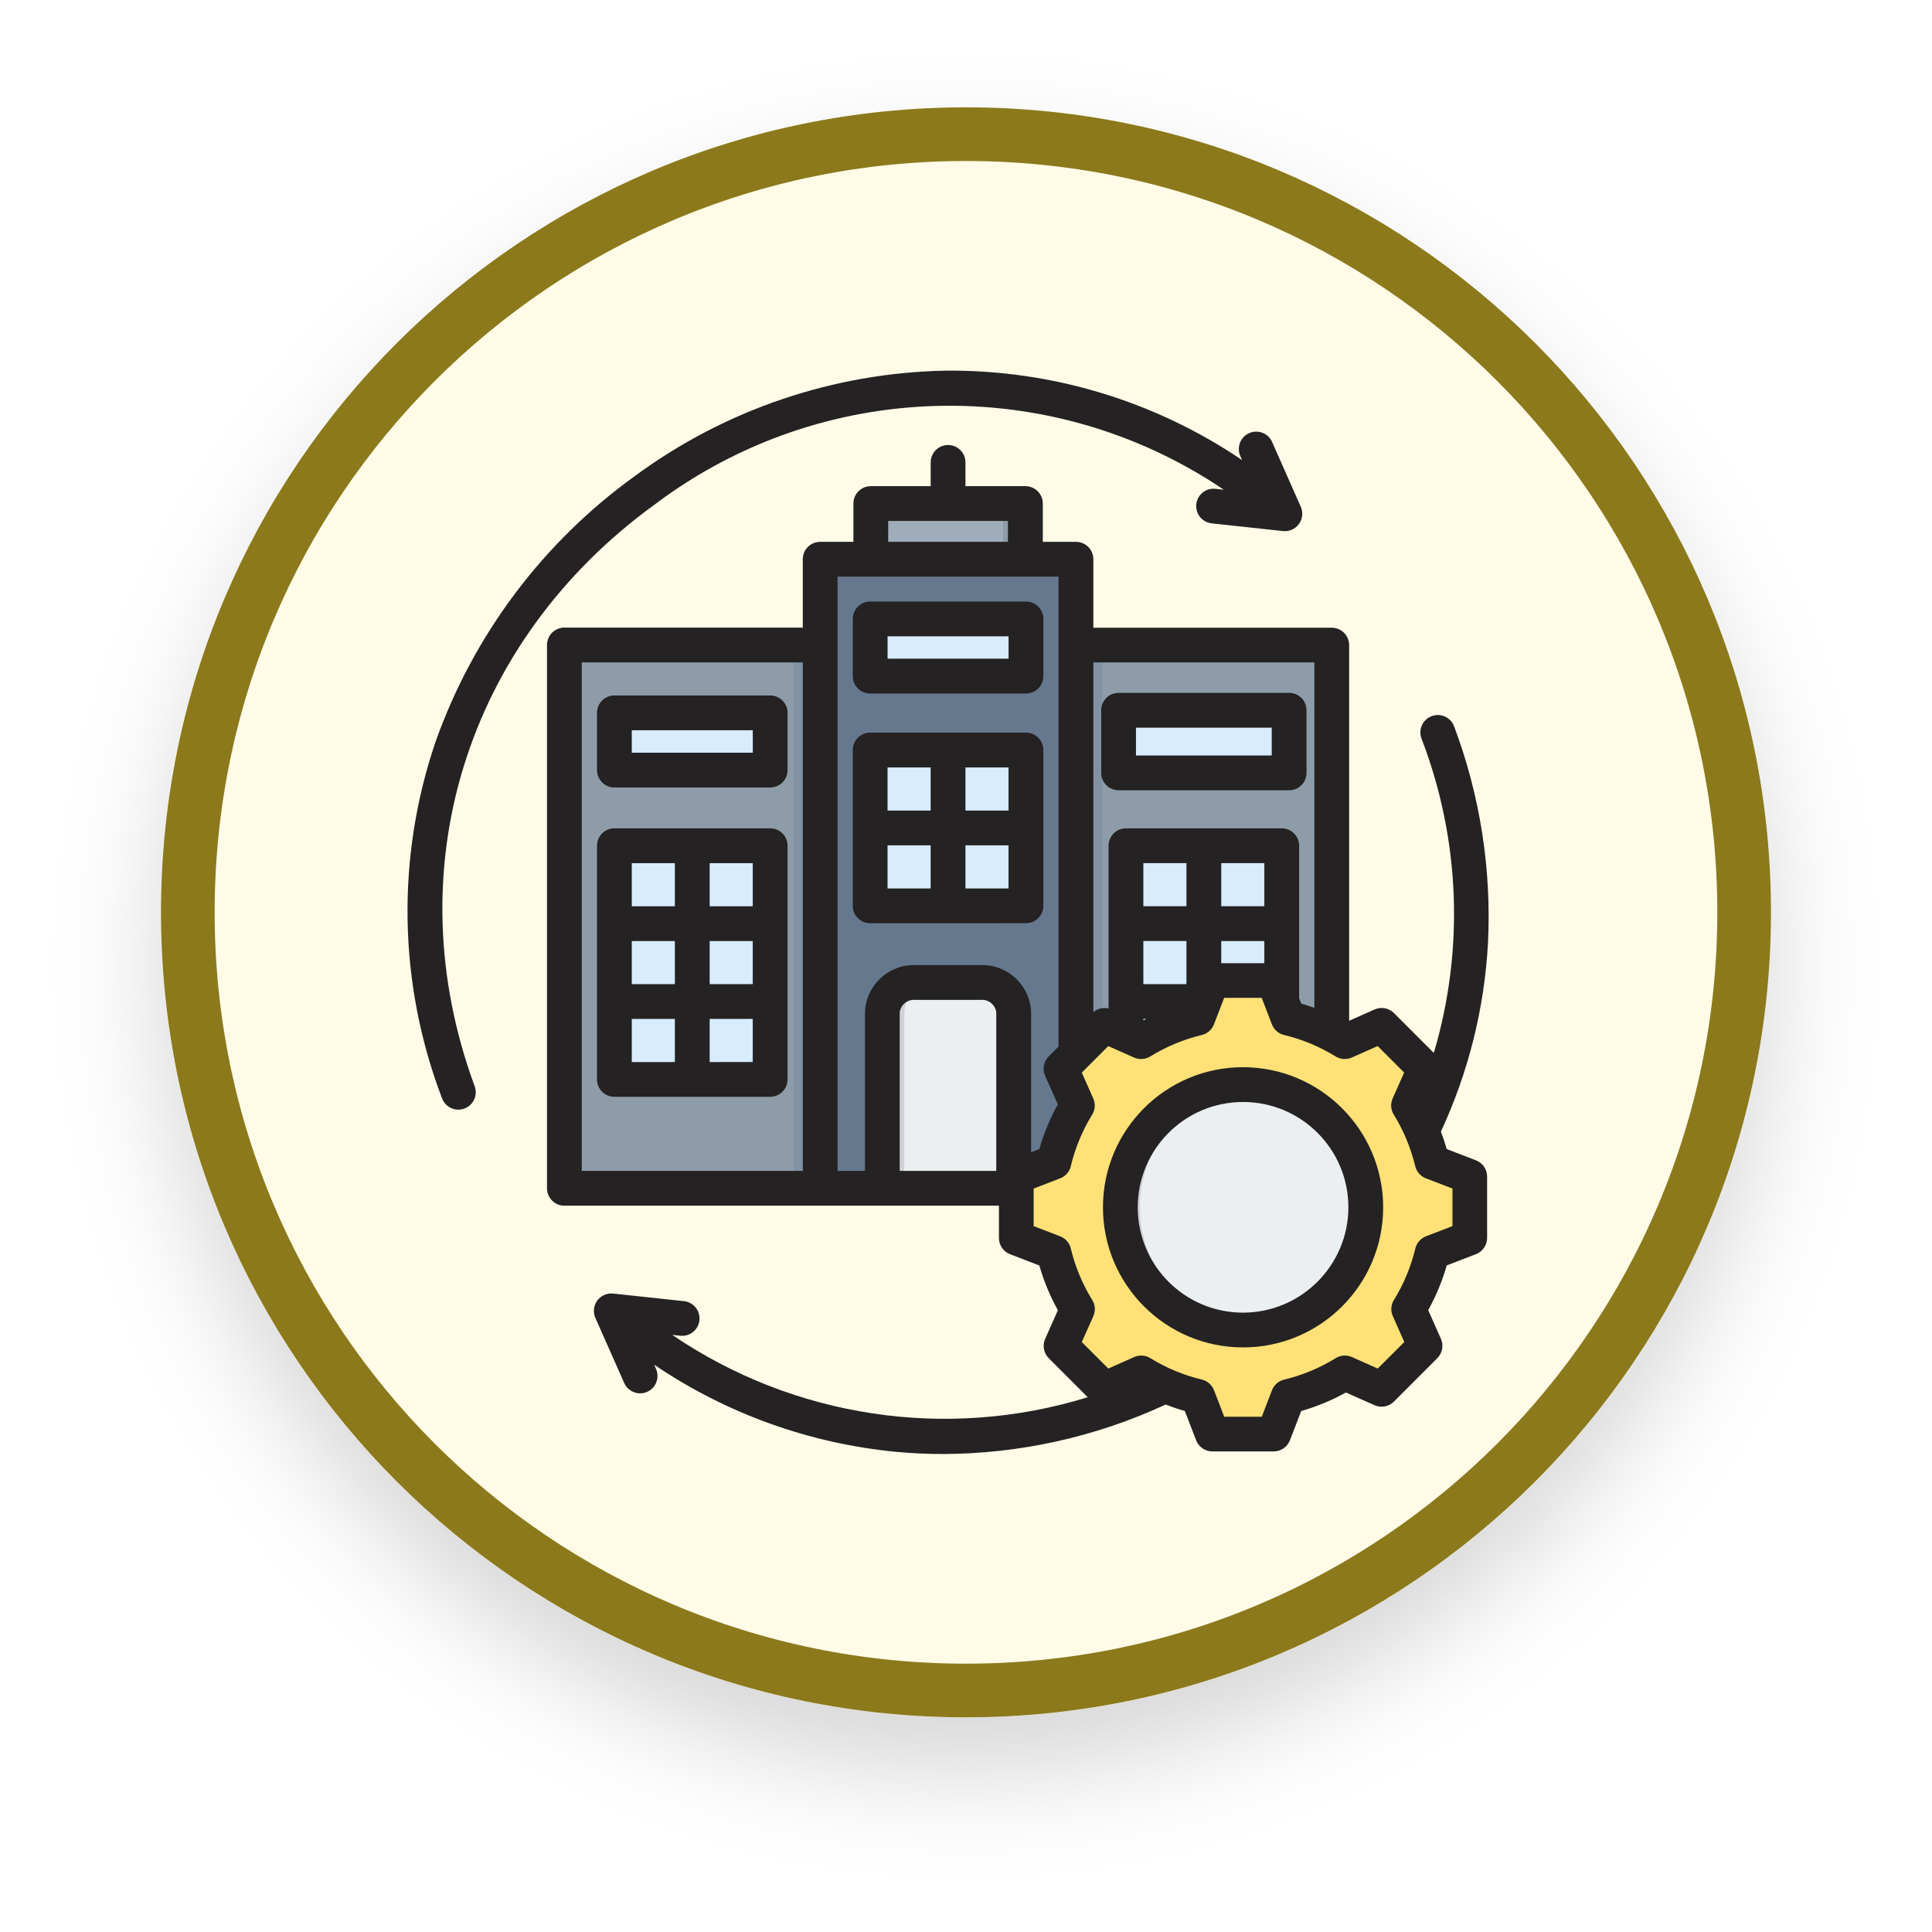
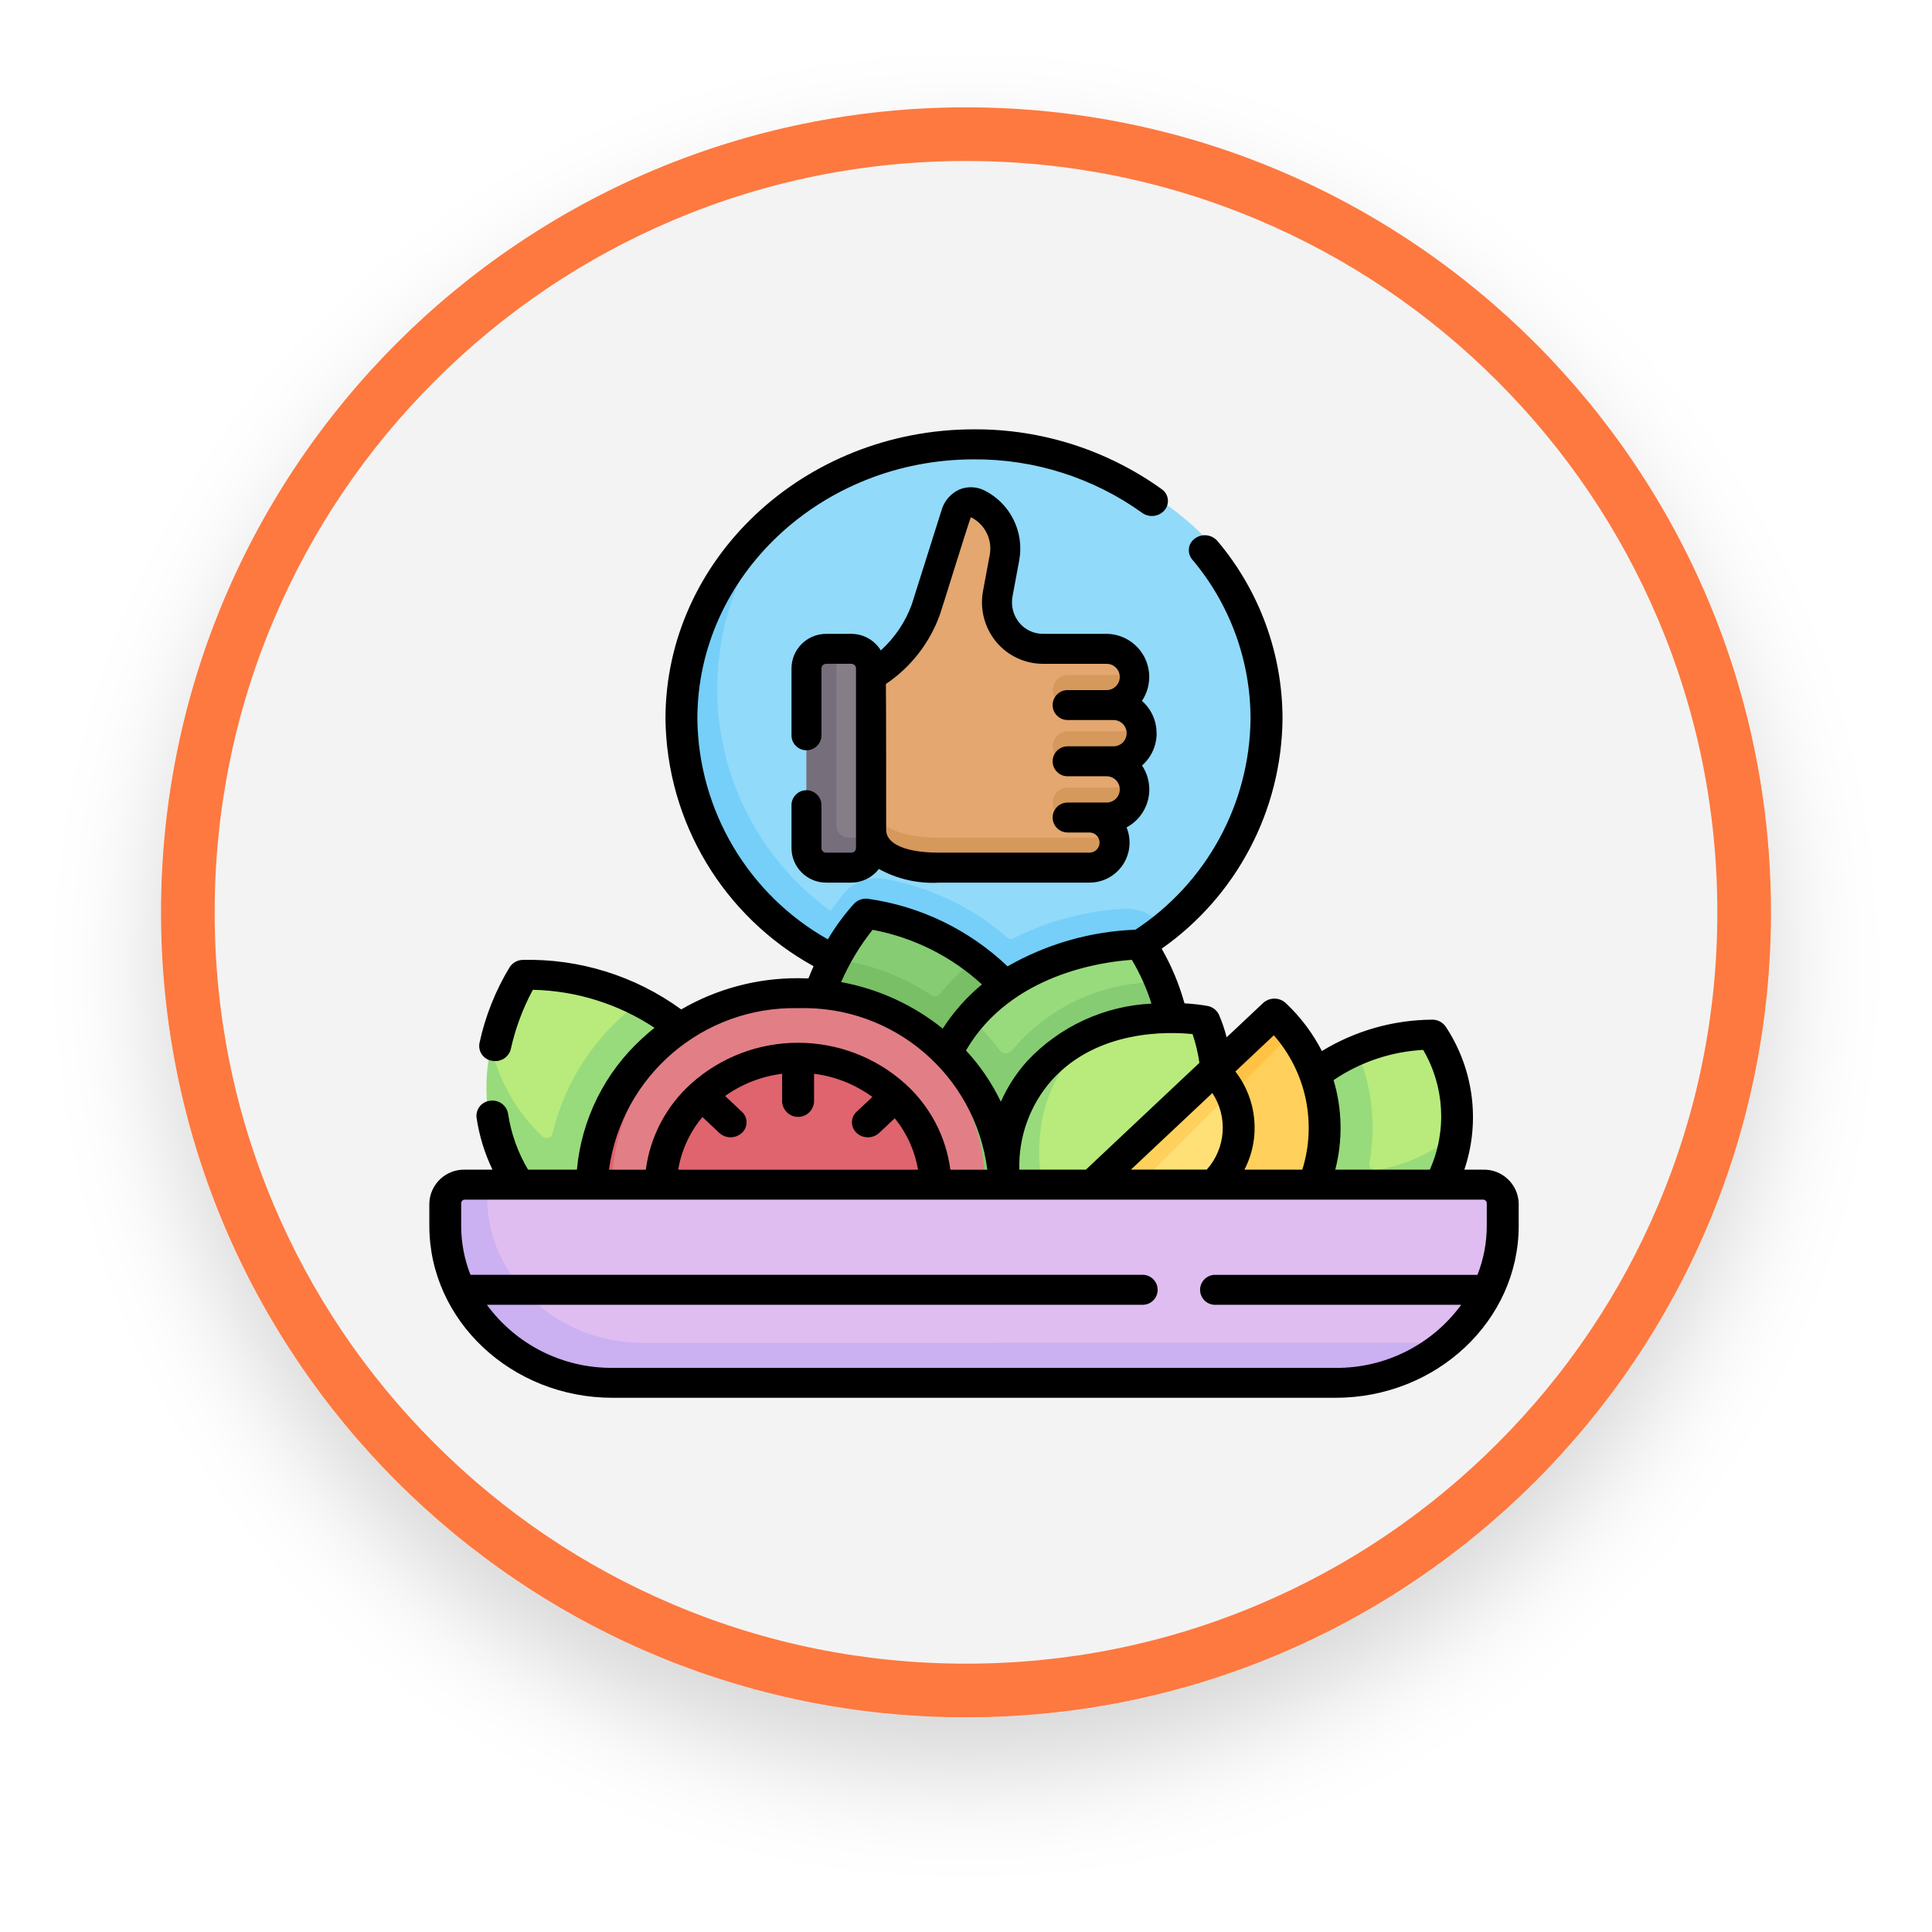
<svg xmlns="http://www.w3.org/2000/svg" width="108" height="108" viewBox="0 0 108 108">
  <defs>
-     <filter id="Fondo" x="0" y="0" width="108" height="108" filterUnits="userSpaceOnUse">
+     <filter id="Trazado_982550" x="0" y="0" width="108" height="108" filterUnits="userSpaceOnUse">
      <feOffset dy="3" input="SourceAlpha" />
      <feGaussianBlur stdDeviation="3" result="blur" />
      <feFlood flood-opacity="0.161" />
      <feComposite operator="in" in2="blur" />
      <feComposite in="SourceGraphic" />
    </filter>
  </defs>
-   <g id="Grupo_1143960" data-name="Grupo 1143960" transform="translate(-273 -4029)">
-     <g id="Icono" transform="translate(282.499 3340)">
-       <g transform="matrix(1, 0, 0, 1, -9.5, 689)" filter="url(#Fondo)">
-         <g id="Fondo-2" data-name="Fondo" transform="translate(9 6)" fill="#fffbe7" stroke="#8b791c" stroke-width="3">
-           <circle cx="45" cy="45" r="45" stroke="none" />
-           <circle cx="45" cy="45" r="43.5" fill="none" />
+   <g id="Grupo_1157252" data-name="Grupo 1157252" transform="translate(-201 -3103)">
+     <g id="Grupo_1151784" data-name="Grupo 1151784" transform="translate(0 -1682)">
+       <g id="Grupo_1150789" data-name="Grupo 1150789" transform="translate(0 3180)">
+         <g transform="matrix(1, 0, 0, 1, 201, 1605)" filter="url(#Trazado_982550)">
+           <g id="Trazado_982550-2" data-name="Trazado 982550" transform="translate(9 6)" fill="#f3f3f3">
+             <path d="M 45 88.5 C 39.127 88.5 33.43 87.35 28.068 85.082 C 22.889 82.891 18.236 79.755 14.241 75.759 C 10.245 71.764 7.109 67.111 4.918 61.932 C 2.65 56.57 1.5 50.873 1.5 45 C 1.5 39.127 2.65 33.43 4.918 28.068 C 7.109 22.889 10.245 18.236 14.241 14.241 C 18.236 10.245 22.889 7.109 28.068 4.918 C 33.43 2.65 39.127 1.5 45 1.5 C 50.873 1.5 56.57 2.65 61.932 4.918 C 67.111 7.109 71.764 10.245 75.759 14.241 C 79.755 18.236 82.891 22.889 85.082 28.068 C 87.35 33.43 88.5 39.127 88.5 45 C 88.5 50.873 87.35 56.57 85.082 61.932 C 82.891 67.111 79.755 71.764 75.759 75.759 C 71.764 79.755 67.111 82.891 61.932 85.082 C 56.57 87.35 50.873 88.5 45 88.5 Z" stroke="none" />
+             <path d="M 45 3 C 39.329 3 33.829 4.11 28.653 6.299 C 23.652 8.415 19.16 11.443 15.302 15.302 C 11.443 19.16 8.415 23.652 6.299 28.653 C 4.11 33.829 3 39.329 3 45 C 3 50.671 4.11 56.171 6.299 61.347 C 8.415 66.348 11.443 70.84 15.302 74.698 C 19.16 78.557 23.652 81.585 28.653 83.701 C 33.829 85.89 39.329 87 45 87 C 50.671 87 56.171 85.89 61.347 83.701 C 66.348 81.585 70.84 78.557 74.698 74.698 C 78.557 70.84 81.585 66.348 83.701 61.347 C 85.89 56.171 87 50.671 87 45 C 87 39.329 85.89 33.829 83.701 28.653 C 81.585 23.652 78.557 19.16 74.698 15.302 C 70.84 11.443 66.348 8.415 61.347 6.299 C 56.171 4.11 50.671 3 45 3 M 45 0 C 69.853 0 90 20.147 90 45 C 90 69.853 69.853 90 45 90 C 20.147 90 0 69.853 0 45 C 0 20.147 20.147 0 45 0 Z" stroke="none" fill="#fd7940" />
+           </g>
        </g>
      </g>
    </g>
-     <g id="Grupo_1143959" data-name="Grupo 1143959" transform="translate(288.494 4042.92)">
-       <g id="Grupo_1143958" data-name="Grupo 1143958" transform="translate(16.047 14.206)">
-         <g id="Grupo_1143956" data-name="Grupo 1143956">
-           <path id="Trazado_978716" data-name="Trazado 978716" d="M221.346,67.751h6.667a.989.989,0,0,1,.986.986V71.9a.989.989,0,0,1-.986.986h-6.667a.989.989,0,0,1-.986-.986V68.737A.989.989,0,0,1,221.346,67.751Z" transform="translate(-203.232 -67.751)" fill="#9facba" fill-rule="evenodd" />
-           <path id="Trazado_978717" data-name="Trazado 978717" d="M273.2,67.75h1.232a.989.989,0,0,1,.986.986V71.9a.989.989,0,0,1-.986.986H273.2a.989.989,0,0,0,.986-.986V68.736A.989.989,0,0,0,273.2,67.75Z" transform="translate(-249.651 -67.75)" fill="#8d9ca8" fill-rule="evenodd" />
-           <path id="Trazado_978718" data-name="Trazado 978718" d="M121.062,163.26q-34.5.009-40.432,0a1.235,1.235,0,0,1-1.231-1.232V134.125a1.235,1.235,0,0,1,1.232-1.232h40.431a1.235,1.235,0,0,1,1.232,1.232v27.9A1.234,1.234,0,0,1,121.062,163.26Z" transform="translate(-79.399 -124.977)" fill="#8d9ca8" fill-rule="evenodd" />
-           <path id="Trazado_978719" data-name="Trazado 978719" d="M202.156,163.263l-17.256,0V132.893h17.256Z" transform="translate(-172.081 -124.977)" fill="#8192a5" fill-rule="evenodd" />
-           <path id="Trazado_978720" data-name="Trazado 978720" d="M105.669,223.951h2.853a.423.423,0,0,1,.422.422v2.853a.423.423,0,0,1-.422.422h-2.853a.423.423,0,0,1-.422-.422v-2.853a.423.423,0,0,1,.422-.422Zm0,8.639h2.853a.423.423,0,0,1,.422.422v2.853a.423.423,0,0,1-.422.422h-2.853a.423.423,0,0,1-.422-.422v-2.853a.423.423,0,0,1,.422-.422Zm4.319,0h2.853a.423.423,0,0,1,.422.422v2.853a.423.423,0,0,1-.422.422h-2.853a.423.423,0,0,1-.422-.422v-2.853A.423.423,0,0,1,109.988,232.59Zm0-4.32h2.853a.423.423,0,0,1,.422.422v2.853a.423.423,0,0,1-.422.422h-2.853a.423.423,0,0,1-.422-.422v-2.853A.423.423,0,0,1,109.988,228.271Zm-4.319,0h2.853a.423.423,0,0,1,.422.422v2.853a.423.423,0,0,1-.422.422h-2.853a.423.423,0,0,1-.422-.422v-2.853a.423.423,0,0,1,.422-.422Zm4.319-4.32h2.853a.423.423,0,0,1,.422.422v2.853a.423.423,0,0,1-.422.422h-2.853a.423.423,0,0,1-.422-.422v-2.853A.423.423,0,0,1,109.988,223.951Z" transform="translate(-102.106 -204.971)" fill="#d8ecfe" fill-rule="evenodd" />
-           <path id="Trazado_978721" data-name="Trazado 978721" d="M126.89,223.951h.645a.424.424,0,0,1,.41.324.42.42,0,0,0-.012.1v2.853a.42.42,0,0,0,.012.1.424.424,0,0,1-.41.324h-.645a.423.423,0,0,0,.422-.422v-2.853A.423.423,0,0,0,126.89,223.951Zm0,8.639h.645a.424.424,0,0,1,.41.324.42.42,0,0,0-.012.1v2.853a.422.422,0,0,0,.012.1.424.424,0,0,1-.41.324h-.645a.423.423,0,0,0,.422-.422v-2.853A.423.423,0,0,0,126.89,232.59Zm4.32,0h.645a.423.423,0,0,1,.422.422v2.853a.423.423,0,0,1-.422.422h-.645a.423.423,0,0,0,.422-.422v-2.853A.423.423,0,0,0,131.21,232.59Zm0-4.32h.645a.423.423,0,0,1,.422.422v2.853a.423.423,0,0,1-.422.422h-.645a.423.423,0,0,0,.422-.422v-2.853A.423.423,0,0,0,131.21,228.271Zm-4.32,0h.645a.424.424,0,0,1,.41.324.42.42,0,0,0-.012.1v2.853a.421.421,0,0,0,.012.1.424.424,0,0,1-.41.324h-.645a.423.423,0,0,0,.422-.422v-2.853A.423.423,0,0,0,126.89,228.271Zm4.32-4.32h.645a.423.423,0,0,1,.422.422v2.853a.423.423,0,0,1-.422.422h-.645a.423.423,0,0,0,.422-.422v-2.853A.423.423,0,0,0,131.21,223.951Z" transform="translate(-121.119 -204.971)" fill="#c4e2ff" fill-rule="evenodd" />
-           <path id="Trazado_978722" data-name="Trazado 978722" d="M341.017,223.951h2.853a.423.423,0,0,1,.422.422v2.853a.423.423,0,0,1-.422.422h-2.853a.423.423,0,0,1-.422-.422v-2.853A.423.423,0,0,1,341.017,223.951Zm0,8.639h2.853a.423.423,0,0,1,.422.422v2.853a.423.423,0,0,1-.422.422h-2.853a.423.423,0,0,1-.422-.422v-2.853A.423.423,0,0,1,341.017,232.59Zm4.32,0h2.853a.423.423,0,0,1,.422.422v2.853a.423.423,0,0,1-.422.422h-2.853a.423.423,0,0,1-.422-.422v-2.853A.423.423,0,0,1,345.336,232.59Zm0-4.32h2.853a.423.423,0,0,1,.422.422v2.853a.423.423,0,0,1-.422.422h-2.853a.423.423,0,0,1-.422-.422v-2.853A.423.423,0,0,1,345.336,228.271Zm-4.32,0h2.853a.423.423,0,0,1,.422.422v2.853a.423.423,0,0,1-.422.422h-2.853a.423.423,0,0,1-.422-.422v-2.853A.423.423,0,0,1,341.017,228.271Zm4.32-4.32h2.853a.423.423,0,0,1,.422.422v2.853a.423.423,0,0,1-.422.422h-2.853a.423.423,0,0,1-.422-.422v-2.853A.423.423,0,0,1,345.336,223.951Z" transform="translate(-308.857 -204.971)" fill="#d8ecfe" fill-rule="evenodd" />
-           <path id="Trazado_978723" data-name="Trazado 978723" d="M362.238,223.951h.646a.424.424,0,0,1,.41.324.422.422,0,0,0-.012.1v2.853a.422.422,0,0,0,.012.1.424.424,0,0,1-.41.324h-.646a.423.423,0,0,0,.422-.422v-2.853A.423.423,0,0,0,362.238,223.951Zm0,8.639h.646a.424.424,0,0,1,.41.324.422.422,0,0,0-.012.1v2.853a.424.424,0,0,0,.012.1.424.424,0,0,1-.41.324h-.646a.423.423,0,0,0,.422-.422v-2.853A.423.423,0,0,0,362.238,232.59Zm4.319,0h.645a.423.423,0,0,1,.422.422v2.853a.423.423,0,0,1-.422.422h-.645a.423.423,0,0,0,.422-.422v-2.853A.423.423,0,0,0,366.557,232.59Zm0-4.32h.645a.423.423,0,0,1,.422.422v2.853a.423.423,0,0,1-.422.422h-.645a.423.423,0,0,0,.422-.422v-2.853A.423.423,0,0,0,366.557,228.271Zm-4.319,0h.646a.424.424,0,0,1,.41.324.422.422,0,0,0-.012.1v2.853a.423.423,0,0,0,.012.1.424.424,0,0,1-.41.324h-.646a.423.423,0,0,0,.422-.422v-2.853A.423.423,0,0,0,362.238,228.271Zm4.319-4.32h.645a.423.423,0,0,1,.422.422v2.853a.423.423,0,0,1-.422.422h-.645a.423.423,0,0,0,.422-.422v-2.853A.423.423,0,0,0,366.557,223.951Z" transform="translate(-327.87 -204.971)" fill="#c4e2ff" fill-rule="evenodd" />
-           <path id="Trazado_978724" data-name="Trazado 978724" d="M102.836,164.144h7.838a.437.437,0,0,1,.435.435v2.327a.437.437,0,0,1-.435.435h-7.838a.437.437,0,0,1-.435-.435v-2.327A.437.437,0,0,1,102.836,164.144Z" transform="translate(-99.606 -152.431)" fill="#d8ecfe" fill-rule="evenodd" />
-           <path id="Trazado_978725" data-name="Trazado 978725" d="M110.5,164.144h.18a.437.437,0,0,1,.435.435v2.326a.437.437,0,0,1-.435.435h-7.838a.437.437,0,0,1-.435-.435v-.129h7.658a.437.437,0,0,0,.435-.435v-2.2Z" transform="translate(-99.608 -152.431)" fill="#c4e2ff" fill-rule="evenodd" />
-           <path id="Trazado_978726" data-name="Trazado 978726" d="M338.184,164.144h7.838a.437.437,0,0,1,.436.435v2.327a.437.437,0,0,1-.436.435h-7.838a.437.437,0,0,1-.435-.435v-2.327A.437.437,0,0,1,338.184,164.144Z" transform="translate(-306.357 -152.431)" fill="#d8ecfe" fill-rule="evenodd" />
-           <path id="Trazado_978727" data-name="Trazado 978727" d="M345.843,164.144h.179a.437.437,0,0,1,.435.435v2.326a.437.437,0,0,1-.435.435h-7.838a.437.437,0,0,1-.435-.435v-.129h7.658a.437.437,0,0,0,.436-.435Z" transform="translate(-306.357 -152.431)" fill="#c4e2ff" fill-rule="evenodd" />
-           <path id="Trazado_978728" data-name="Trazado 978728" d="M197.072,128.572l14.3,0V94.633a1.235,1.235,0,0,0-1.232-1.232H198.3a1.235,1.235,0,0,0-1.232,1.232v33.939Z" transform="translate(-182.774 -90.284)" fill="#65788e" fill-rule="evenodd" />
-           <path id="Trazado_978729" data-name="Trazado 978729" d="M223.343,191.808H226.2a.423.423,0,0,1,.422.422v2.853a.423.423,0,0,1-.422.422h-2.853a.423.423,0,0,1-.422-.422V192.23A.423.423,0,0,1,223.343,191.808Zm4.319,0h2.853a.423.423,0,0,1,.422.422v2.853a.423.423,0,0,1-.422.422h-2.853a.423.423,0,0,1-.422-.422V192.23A.423.423,0,0,1,227.662,191.808Zm0-4.32h2.853a.423.423,0,0,1,.422.422v2.853a.423.423,0,0,1-.422.422h-2.853a.423.423,0,0,1-.422-.422V187.91A.423.423,0,0,1,227.662,187.488Zm-4.319,0H226.2a.423.423,0,0,1,.422.422v2.853a.423.423,0,0,1-.422.422h-2.853a.423.423,0,0,1-.422-.422V187.91A.423.423,0,0,1,223.343,187.488Z" transform="translate(-205.482 -172.939)" fill="#d8ecfe" fill-rule="evenodd" />
-           <path id="Trazado_978730" data-name="Trazado 978730" d="M244.564,191.808h.645a.424.424,0,0,1,.41.324.42.42,0,0,0-.012.1v2.853a.419.419,0,0,0,.012.1.424.424,0,0,1-.41.324h-.645a.423.423,0,0,0,.422-.422V192.23A.423.423,0,0,0,244.564,191.808Zm4.319,0h.645a.423.423,0,0,1,.422.422v2.853a.423.423,0,0,1-.422.422h-.645a.423.423,0,0,0,.422-.422V192.23A.423.423,0,0,0,248.883,191.808Zm0-4.32h.645a.423.423,0,0,1,.422.422v2.853a.423.423,0,0,1-.422.422h-.645a.423.423,0,0,0,.422-.422V187.91A.423.423,0,0,0,248.883,187.488Zm-4.319,0h.645a.424.424,0,0,1,.41.324.42.42,0,0,0-.012.1v2.853a.42.42,0,0,0,.012.1.424.424,0,0,1-.41.324h-.645a.423.423,0,0,0,.422-.422V187.91A.423.423,0,0,0,244.564,187.488Z" transform="translate(-224.495 -172.939)" fill="#c4e2ff" fill-rule="evenodd" />
-           <path id="Trazado_978731" data-name="Trazado 978731" d="M233.032,299.609h-7.343v-9.854a1.761,1.761,0,0,1,1.841-1.659h3.66a1.761,1.761,0,0,1,1.841,1.659v9.853Z" transform="translate(-207.913 -261.323)" fill="#eceff1" fill-rule="evenodd" />
-           <path id="Trazado_978732" data-name="Trazado 978732" d="M233.032,299.609h-7.343v-9.854a1.761,1.761,0,0,1,1.841-1.659h1.234a1.761,1.761,0,0,0-1.841,1.659v9.854h6.108Z" transform="translate(-207.913 -261.323)" fill="#d1d1d6" fill-rule="evenodd" />
-           <path id="Trazado_978733" data-name="Trazado 978733" d="M220.51,120.9h7.838a.437.437,0,0,1,.435.435v2.327a.437.437,0,0,1-.435.435H220.51a.437.437,0,0,1-.435-.435v-2.327A.437.437,0,0,1,220.51,120.9Z" transform="translate(-202.981 -114.444)" fill="#d8ecfe" fill-rule="evenodd" />
-           <path id="Trazado_978734" data-name="Trazado 978734" d="M228.168,120.9h.179a.437.437,0,0,1,.436.435v2.327a.437.437,0,0,1-.436.435H220.51a.437.437,0,0,1-.435-.435v-.129h7.658a.437.437,0,0,0,.435-.435Z" transform="translate(-202.981 -114.444)" fill="#c4e2ff" fill-rule="evenodd" />
+     <g id="seguridad-alimenticia" transform="translate(225 3113.5)">
+       <g id="Grupo_1157250" data-name="Grupo 1157250" transform="translate(0.837 14.337)">
+         <path id="Trazado_990251" data-name="Trazado 990251" d="M156.894,36.348c0-8.477-7.724-15.348-17.251-15.348a18.234,18.234,0,0,0-12.713,4.973s-.242.3-.382.443a13.856,13.856,0,0,0-3.6,9.932c0,8.477,7.165,14.724,16.693,14.724a17.308,17.308,0,0,0,10.618-3.113,2.982,2.982,0,0,1,.945-.221A14.622,14.622,0,0,0,156.894,36.348Z" transform="translate(-110.063 -21)" fill="#91dafa" />
+         <path id="Trazado_990252" data-name="Trazado 990252" d="M143.583,87.615A15.349,15.349,0,0,1,122.559,65.35,15.351,15.351,0,0,0,142.806,87.4a3.141,3.141,0,0,1,.777.214Z" transform="translate(-104.584 -60.399)" fill="#75cff9" />
+         <path id="Trazado_990253" data-name="Trazado 990253" d="M194.329,240.774A15.351,15.351,0,0,1,175,241.787a15.624,15.624,0,0,1,1.639-2.572,2.442,2.442,0,0,1,1.919-.925,2.416,2.416,0,0,1,.421.037,14.822,14.822,0,0,1,4.722,1.739,13.049,13.049,0,0,1,2.12,1.534.336.336,0,0,0,.38.047,13.706,13.706,0,0,1,1.321-.6,15.759,15.759,0,0,1,4.912-1.05l.1,0A2.47,2.47,0,0,1,194.329,240.774Z" transform="translate(-154.367 -214.035)" fill="#75cff9" />
+         <g id="Grupo_1157249" data-name="Grupo 1157249" transform="translate(20.242 3.237)">
+           <path id="Trazado_990254" data-name="Trazado 990254" d="M219.443,62.915c0-.036.061-.108.061-.108a1.572,1.572,0,0,0-1.568-1.466h-.41A1.5,1.5,0,0,0,219,59.759c0-.036.1-.1.1-.1a1.572,1.572,0,0,0-1.568-1.466h-3.515a2.588,2.588,0,0,1-2.54-3.1l.371-1.991a2.787,2.787,0,0,0-1.5-3.012.85.85,0,0,0-1.181.494L207.446,56a6.865,6.865,0,0,1-3.069,3.684l.015,8.327c0,1.167,1.1,2.126,3.8,2.126h8.4c.773,0,1.252-.331,1.252-1.1a.78.78,0,0,1,.122-.277,1.4,1.4,0,0,0-1.374-1.126l.823-.117a1.432,1.432,0,0,0,1.539-1.433c0-.035.137-.127.137-.127a1.572,1.572,0,0,0-1.568-1.466l.328-.1C218.722,64.385,219.443,62.915,219.443,62.915Z" transform="translate(-200.771 -50.002)" fill="#e3a76f" />
+           <path id="Trazado_990255" data-name="Trazado 990255" d="M218.113,201.457a1.4,1.4,0,0,1-1.4,1.4h-8.4c-2.706,0-3.8-.945-3.8-2.113V199.07c0,1.168,1.1,2.113,3.8,2.113h9.773A1.387,1.387,0,0,1,218.113,201.457Z" transform="translate(-200.889 -182.43)" fill="#d6995c" />
+           <path id="Trazado_990256" data-name="Trazado 990256" d="M173.239,124.572a1.1,1.1,0,0,1,1.1-1.1l.446-.059h.945a1.1,1.1,0,0,1,1.1,1.1v9.46l-.185.345a1.1,1.1,0,0,1-1.1,1.1l-1.13-.009a1.1,1.1,0,0,1-1.1-1.1Z" transform="translate(-173.109 -115.22)" fill="#857e87" />
+           <path id="Trazado_990257" data-name="Trazado 990257" d="M175.788,133.974v.576a1.1,1.1,0,0,1-1.1,1.1h-1.521a1.1,1.1,0,0,1-1.1-1.1V124.514a1.1,1.1,0,0,1,1.1-1.1h.576V133.3a.67.67,0,0,0,.67.67Z" transform="translate(-172.07 -115.221)" fill="#766e7a" />
+           <g id="Grupo_1157248" data-name="Grupo 1157248" transform="translate(13.773 9.661)">
+             <path id="Trazado_990258" data-name="Trazado 990258" d="M300.01,192.879c0,.035,0,.07,0,.106a1.572,1.572,0,0,1-1.572,1.572H296.3a.838.838,0,0,1-.838-.838h0a.838.838,0,0,1,.838-.838Z" transform="translate(-295.46 -186.591)" fill="#d6995c" />
+             <path id="Trazado_990259" data-name="Trazado 990259" d="M295.46,137.389h0a.838.838,0,0,1,.838-.838h3.712c0,.035,0,.07,0,.106a1.571,1.571,0,0,1-1.572,1.572H296.3A.838.838,0,0,1,295.46,137.389Z" transform="translate(-295.46 -136.549)" fill="#d6995c" />
+             <path id="Trazado_990260" data-name="Trazado 990260" d="M295.706,166.141a.838.838,0,0,1,.593-1.431h4.122c0,.035,0,.07,0,.106a1.571,1.571,0,0,1-1.532,1.571H296.3A.836.836,0,0,1,295.706,166.141Z" transform="translate(-295.46 -161.567)" fill="#d6995c" />
+           </g>
        </g>
-         <g id="Grupo_1143957" data-name="Grupo 1143957" transform="translate(25.286 26.702)">
-           <path id="Trazado_978735" data-name="Trazado 978735" d="M302.681,289.6a10.806,10.806,0,0,1,3.164,1.312L307.9,290l2.423,2.423-.913,2.055a10.8,10.8,0,0,1,1.312,3.165l2.1.807v3.427l-2.1.808a10.806,10.806,0,0,1-1.312,3.164l.913,2.056-2.423,2.423-2.055-.913a10.8,10.8,0,0,1-3.165,1.312l-.807,2.1h-3.427l-.808-2.1a10.806,10.806,0,0,1-3.164-1.312l-2.056.913L290,307.908l.913-2.055a10.808,10.808,0,0,1-1.312-3.165l-2.1-.807v-3.427l2.1-.808a10.8,10.8,0,0,1,1.312-3.164L290,292.425,292.419,290l2.056.913a10.807,10.807,0,0,1,3.164-1.312l.808-2.1h3.427Z" transform="translate(-287.499 -287.505)" fill="#ffe177" fill-rule="evenodd" />
-           <path id="Trazado_978736" data-name="Trazado 978736" d="M327.757,309.418l-2.056.913-.317-.317,1.928-.856Q327.531,309.293,327.757,309.418Zm8.206-19.815a10.807,10.807,0,0,1,3.164,1.312l-.584.26a14.254,14.254,0,0,0-3.609-1.571l-.808-2.1h1.029Zm3.165,19.815a10.8,10.8,0,0,1-3.165,1.312l-.807,2.1h-1.029l.807-2.1a14.243,14.243,0,0,0,3.61-1.572Zm-13.744-19.1L325.7,290l2.056.913q-.225.125-.445.26Zm15.086,0,.713-.317,2.423,2.423-.913,2.055a10.805,10.805,0,0,1,1.312,3.165l2.1.807v3.427l-2.1.808a10.809,10.809,0,0,1-1.312,3.164l.913,2.056-2.423,2.423-.713-.317,2.107-2.107-.913-2.056a10.811,10.811,0,0,0,1.312-3.164l2.1-.808v-3.427l-2.1-.807a10.807,10.807,0,0,0-1.312-3.165l.913-2.055Z" transform="translate(-320.781 -287.505)" fill="#ffd064" fill-rule="evenodd" />
-           <circle id="Elipse_11554" data-name="Elipse 11554" cx="6.86" cy="6.86" r="6.86" transform="matrix(0.493, -0.87, 0.87, 0.493, 3.315, 15.272)" fill="#eceff1" />
-           <path id="Trazado_978737" data-name="Trazado 978737" d="M342.1,335.246a6.86,6.86,0,1,0,0,13.721q.276,0,.546-.022a6.861,6.861,0,0,1,0-13.678Q342.375,335.246,342.1,335.246Z" transform="translate(-329.438 -329.445)" fill="#d1d1d6" fill-rule="evenodd" />
-         </g>
+         <path id="Trazado_990261" data-name="Trazado 990261" d="M182.95,256.3a.445.445,0,0,0-.425.161,13.591,13.591,0,0,0-1.5,2.381,9.307,9.307,0,0,1-.307,1.522,10.072,10.072,0,0,0-.387,7c2.177,5.992,8.929,6.987,8.929,6.987s4.41-5.449,2.357-11.1a9.162,9.162,0,0,0-2.437-3.463,6.4,6.4,0,0,1-.615-.9A12.489,12.489,0,0,0,182.95,256.3Z" transform="translate(-158.95 -230.029)" fill="#86cc72" />
+         <path id="Trazado_990262" data-name="Trazado 990262" d="M188.356,294.638s-6.751-.995-8.929-6.987a10.744,10.744,0,0,1,.695-8.52,12.745,12.745,0,0,1,5.165,1.99.333.333,0,0,0,.445-.062,11.887,11.887,0,0,1,1.929-1.882,10.1,10.1,0,0,1,3.053,4.359C192.766,289.189,188.356,294.638,188.356,294.638Z" transform="translate(-158.048 -250.317)" fill="#79bf66" />
+         <path id="Trazado_990263" data-name="Trazado 990263" d="M248.108,271.765a.445.445,0,0,0-.4-.215c-1.162.048-5.947.478-8.832,4.285a7.672,7.672,0,0,1-.457,1.485c-3.068,5.546.288,10.968.288,10.968s6.964-.236,9.858-5.468a10.126,10.126,0,0,0,.61-7.924,7.441,7.441,0,0,1-.155-1.24A12.155,12.155,0,0,0,248.108,271.765Z" transform="translate(-209.258 -243.582)" fill="#98db7c" />
+         <path id="Trazado_990264" data-name="Trazado 990264" d="M32.45,286.635a.445.445,0,0,0-.39.233,13.953,13.953,0,0,0-1.355,3.772s.006,1.274-.021,1.968a10.064,10.064,0,0,0,1.591,5.358c3.214,5.577,9.617,5.513,9.617,5.513s3.433-6.195.4-11.456a9.434,9.434,0,0,0-2.53-2.435,8.582,8.582,0,0,1-1.026-1.222A12.544,12.544,0,0,0,32.45,286.635Z" transform="translate(-28.091 -256.983)" fill="#b8eb7c" />
+         <path id="Trazado_990265" data-name="Trazado 990265" d="M40.53,305.8a10.168,10.168,0,0,0-3.556-3.656,12.865,12.865,0,0,0-4.6,7.14.336.336,0,0,1-.556.17,9.924,9.924,0,0,1-2.876-5.036,10.5,10.5,0,0,0,1.083,7.458c3.215,5.577,10.1,5.38,10.1,5.38S42.232,308.749,40.53,305.8Z" transform="translate(-26.329 -270.758)" fill="#98db7c" />
+         <path id="Trazado_990266" data-name="Trazado 990266" d="M246.655,299.574c-2.313,4.183-7.227,5.173-9.105,5.4-.472.057-.752.067-.752.067a10.413,10.413,0,0,1-.62-1.185c-.891-1.964-2.2-6.075.022-10.09a9.677,9.677,0,0,1,.766-1.178,12.856,12.856,0,0,1,1.418,1.607.445.445,0,0,0,.705.02l.115-.139a10.625,10.625,0,0,1,7.906-3.668A10.7,10.7,0,0,1,246.655,299.574Z" transform="translate(-207.349 -260.337)" fill="#86cc72" />
+         <path id="Trazado_990267" data-name="Trazado 990267" d="M103.958,306.927a10.821,10.821,0,0,0-10.022-10.8s-.522.036-.787.036c-5.969,0-10.076,4.784-10.076,10.764Z" transform="translate(-73.724 -265.416)" fill="#e27f86" />
+         <path id="Trazado_990268" data-name="Trazado 990268" d="M88.156,295.9a10.821,10.821,0,0,0-9.971,10.8H76.51A10.818,10.818,0,0,1,87.319,295.87C87.6,295.87,87.88,295.882,88.156,295.9Z" transform="translate(-68.807 -265.188)" fill="#df646e" />
+         <path id="Trazado_990269" data-name="Trazado 990269" d="M123.2,335.811a7.2,7.2,0,0,0-1.527-4.444l-.676-.5-.5-.692a7.166,7.166,0,0,0-3.666-1.535l-.837.273-.837-.273a7.162,7.162,0,0,0-3.6,1.482l-.423.855-.766.322a7.2,7.2,0,0,0-1.58,4.511Z" transform="translate(-96.451 -294.3)" fill="#df646e" />
+         <path id="Trazado_990270" data-name="Trazado 990270" d="M281.824,308.694a.444.444,0,0,0-.356-.291,10.678,10.678,0,0,0-5.215.573l-.788.41a7.757,7.757,0,0,0-2.253,2.012c-3.288,3.926-1.189,8.747-1.189,8.747s5.34,1.039,8.441-2.664a9.084,9.084,0,0,0,1.36-8.786Z" transform="translate(-239.428 -276.232)" fill="#b8eb7c" />
+         <path id="Trazado_990271" data-name="Trazado 990271" d="M277.665,324.076a11.063,11.063,0,0,1-7.255,1.529s-2.023-5.108,1.265-9.034a7.9,7.9,0,0,1,3.2-2.294,7.8,7.8,0,0,0-1.529,1.4c-3.287,3.926-1.265,9.034-1.265,9.034A11.882,11.882,0,0,0,277.665,324.076Z" transform="translate(-238.214 -281.54)" fill="#98db7c" />
+         <path id="Trazado_990272" data-name="Trazado 990272" d="M403.543,316.879a.443.443,0,0,0-.4-.225,10.2,10.2,0,0,0-4.162,1.073s-.795.657-1.215.989a6.882,6.882,0,0,0-1.9,1.953c-2.4,4.164.3,8.554.3,8.554s5.012-.145,7.277-4.074a8.622,8.622,0,0,0,.739-1.426c.212-.63.541-1.772.541-1.772A9.31,9.31,0,0,0,403.543,316.879Z" transform="translate(-347.885 -283.651)" fill="#b8eb7c" />
+         <path id="Trazado_990273" data-name="Trazado 990273" d="M399.6,332.375a11.059,11.059,0,0,0-.618-6.109,7.644,7.644,0,0,0-3.116,2.942c-2.4,4.165.3,8.554.3,8.554h.043c.105,0,.4-.019.819-.073h0c1.593-.209,4.984-1,6.681-3.942a7.624,7.624,0,0,0,1.012-3.253,9.578,9.578,0,0,1-4.727,2.274A.335.335,0,0,1,399.6,332.375Z" transform="translate(-347.887 -292.191)" fill="#98db7c" />
+         <path id="Trazado_990274" data-name="Trazado 990274" d="M285.312,321.961a8.7,8.7,0,0,0,12.487-.121,9.038,9.038,0,0,0,1.02-11.543s-.46-.416-.714-.7a.446.446,0,0,0-.646-.014Z" transform="translate(-251.424 -277.255)" fill="#ffd05b" />
+         <path id="Trazado_990275" data-name="Trazado 990275" d="M296.819,308.853l-12.548,12.561a9.09,9.09,0,0,1-1.211-1.018l6.714-5.471,2.84-4.1,2.86-2.865a.446.446,0,0,1,.646.013A8.964,8.964,0,0,1,296.819,308.853Z" transform="translate(-249.54 -275.811)" fill="#ffc244" />
+         <path id="Trazado_990276" data-name="Trazado 990276" d="M311.594,341.057a4.508,4.508,0,0,0,6.369-6.381l-2.863,3.851Z" transform="translate(-274.991 -299.662)" fill="#ffe077" />
+         <path id="Trazado_990277" data-name="Trazado 990277" d="M318.875,336l-5.969,5.975a4.484,4.484,0,0,1-1.316-.915l6.369-6.381a4.49,4.49,0,0,1,.915,1.321Z" transform="translate(-275.009 -299.661)" fill="#ffd05b" />
+         <path id="Trazado_990278" data-name="Trazado 990278" d="M60.115,402.266l-39.538.24c-5.177,0-9.167-3.42-9.167-8.268v-1.265a1.073,1.073,0,0,1,1.106-1.036l.812-.18h55.76a1.073,1.073,0,0,1,1.106,1.036v1.265a8.259,8.259,0,0,1-.466,2.741l-.767.908-.037.766a8.962,8.962,0,0,1-1.857,2.13s-4.552,1.663-6.951,1.663Z" transform="translate(-10.974 -350.372)" fill="#dfbdf0" />
+         <path id="Trazado_990279" data-name="Trazado 990279" d="M63.792,400.6a9.754,9.754,0,0,1-6.266,2.232H16.9a9.54,9.54,0,0,1-8.129-4.362l.12-.944-.927-.73a8.238,8.238,0,0,1-.468-2.742v-1.264a1.074,1.074,0,0,1,1.11-1.036H9.892v.7c0,4.5,3.908,8.149,8.729,8.149Z" transform="translate(-7.5 -350.373)" fill="#cbb0f2" />
      </g>
-       <path id="Trazado_978738" data-name="Trazado 978738" d="M53.993,59.458a5.888,5.888,0,1,1,5.889-5.888A5.9,5.9,0,0,1,53.993,59.458Zm0-13.721a7.832,7.832,0,1,0,7.833,7.833A7.841,7.841,0,0,0,53.993,45.737ZM11.04,46.8c-4.456-12.09-.5-24.86,10.084-32.533a27.378,27.378,0,0,1,31.794-.812l-.442-.048a.972.972,0,1,0-.209,1.932l3.959.428a.972.972,0,0,0,.994-1.359L55.61,10.77a.972.972,0,0,0-1.778.785l.108.245a29.059,29.059,0,0,0-16.575-5A30.249,30.249,0,0,0,19.983,12.7,31.127,31.127,0,0,0,8.856,27.54a29.347,29.347,0,0,0,.36,19.935A.972.972,0,1,0,11.04,46.8Zm54.654,5.718-1.477-.568a.974.974,0,0,1-.6-.682,9.825,9.825,0,0,0-1.2-2.883.971.971,0,0,1-.061-.9l.643-1.448-1.482-1.482-1.448.643a.972.972,0,0,1-.9-.061,9.826,9.826,0,0,0-2.882-1.2.971.971,0,0,1-.682-.6l-.341-.887a.873.873,0,0,1-.034-.089l-.193-.5h-2.1l-.569,1.477a.971.971,0,0,1-.682.6,9.826,9.826,0,0,0-2.882,1.2.973.973,0,0,1-.9.061l-.837-.372,0,0-.607-.27-1.482,1.482.643,1.448a.973.973,0,0,1-.061.9,9.82,9.82,0,0,0-1.195,2.883.972.972,0,0,1-.6.682l-1.477.569v2.1l1.477.568a.972.972,0,0,1,.6.682,9.829,9.829,0,0,0,1.2,2.883.972.972,0,0,1,.061.9L44.978,61.1l1.482,1.482,1.448-.643a.972.972,0,0,1,.9.061,9.831,9.831,0,0,0,2.882,1.2.97.97,0,0,1,.682.6l.569,1.478h2.1l.568-1.477a.971.971,0,0,1,.682-.6A9.823,9.823,0,0,0,59.175,62a.973.973,0,0,1,.9-.061l1.447.643L63.008,61.1l-.643-1.448a.972.972,0,0,1,.061-.9,9.827,9.827,0,0,0,1.2-2.883.973.973,0,0,1,.6-.682l1.477-.568v-2.1ZM17.028,23.107H29.383V51.535H17.028ZM40.2,51.535H34.8V42.662a.806.806,0,0,1,.869-.688h3.66a.805.805,0,0,1,.869.688v8.873Zm-7.11-33.222c.03,0,.061,0,.092,0s.061,0,.091,0h8.456c.03,0,.061,0,.092,0s.061,0,.092,0h1.766V44.584l-.55.55a.972.972,0,0,0-.2,1.082l.712,1.6a11.748,11.748,0,0,0-1.036,2.5l-.459.177V42.662a2.73,2.73,0,0,0-2.813-2.631h-3.66a2.73,2.73,0,0,0-2.813,2.631v8.873H31.327V18.313ZM34.156,15.2h6.695v1.168H34.156ZM48.42,43.038h.16l-.16.085Zm2.41-1.944H48.42v-2.41h2.41Zm0-4.354H48.42v-2.41h2.41Zm4.354,0h-2.41v-2.41h2.41Zm-2.41,3.185v-1.24h2.41v1.24Zm5.205-16.817V42.419q-.363-.13-.735-.237l-.116-.3V33.357a.972.972,0,0,0-.972-.972H47.448a.972.972,0,0,0-.972.972v9.1a.971.971,0,0,0-.851.2V23.107Zm7.812,3.578a.972.972,0,1,0-1.824.673,27.316,27.316,0,0,1,.691,17.58l-2.229-2.229a.972.972,0,0,0-1.082-.2l-1.423.632v-21a.972.972,0,0,0-.972-.972H45.625V17.341a.972.972,0,0,0-.972-.972H42.8v-2.14a.972.972,0,0,0-.972-.972H38.476V11.928a.972.972,0,1,0-1.944,0v1.329H33.184a.972.972,0,0,0-.972.972v2.14H30.354a.972.972,0,0,0-.972.972v3.822H16.056a.972.972,0,0,0-.972.972V52.507a.972.972,0,0,0,.972.972H40.348v1.806a.972.972,0,0,0,.623.907l1.635.63a11.779,11.779,0,0,0,1.037,2.5l-.711,1.6a.973.973,0,0,0,.2,1.083l2.181,2.181A27.084,27.084,0,0,1,22.083,60.7l.45.049a.972.972,0,0,0,.207-1.934l-3.959-.424a.972.972,0,0,0-.993,1.36L19.4,63.39a.972.972,0,0,0,1.778-.787l-.1-.233A29.025,29.025,0,0,0,34.64,67.242q1.29.119,2.588.118a29.831,29.831,0,0,0,12.442-2.766q.526.207,1.07.363l.63,1.635a.972.972,0,0,0,.907.623h3.43a.972.972,0,0,0,.907-.623l.629-1.635a11.771,11.771,0,0,0,2.5-1.036l1.6.711a.972.972,0,0,0,1.082-.2L64.854,62a.973.973,0,0,0,.2-1.082l-.712-1.6a11.711,11.711,0,0,0,1.036-2.5l1.635-.63a.972.972,0,0,0,.623-.907v-3.43a.974.974,0,0,0-.623-.908l-1.635-.629q-.142-.5-.325-.976A28.722,28.722,0,0,0,67.685,38.8a30.2,30.2,0,0,0-1.894-12.118Zm-29.26,2.295v2.41h-2.41v-2.41Zm4.354,2.41h-2.41v-2.41h2.41Zm-2.41,4.354v-2.41h2.41v2.41h-2.41Zm-4.354-2.41h2.41v2.41h-2.41Zm-.972,4.354a.972.972,0,0,1-.972-.972V28.007a.972.972,0,0,1,.972-.972h8.708a.972.972,0,0,1,.972.972v8.709a.972.972,0,0,1-.972.972Zm-8.972,7.761V43.038h2.41v2.411Zm-4.354-2.411h2.41v2.411h-2.41Zm2.41-8.708v2.41h-2.41v-2.41Zm4.354,2.41h-2.41v-2.41h2.41Zm-2.41,1.944h2.41v2.41h-2.41Zm-4.354,0h2.41v2.41h-2.41Zm7.736-6.3a.972.972,0,0,1,.972.972V46.42a.972.972,0,0,1-.972.972H18.851a.972.972,0,0,1-.972-.972V33.357a.972.972,0,0,1,.972-.972H27.56ZM34.122,21.65h6.764V22.9H34.122Zm-.972,3.2a.972.972,0,0,1-.972-.972v-3.2a.972.972,0,0,1,.972-.972h8.708a.972.972,0,0,1,.972.972v3.2a.972.972,0,0,1-.972.972Zm14.858,1.906H55.6v1.556H48.008Zm-.972,3.5a.972.972,0,0,1-.972-.972v-3.5a.972.972,0,0,1,.972-.972h9.533a.972.972,0,0,1,.972.972v3.5a.972.972,0,0,1-.972.972Zm-20.448-2.1H19.823V26.9h6.764Zm.972-3.2a.972.972,0,0,1,.972.972v3.2a.972.972,0,0,1-.972.972H18.851a.972.972,0,0,1-.972-.972v-3.2a.972.972,0,0,1,.972-.972Z" fill="#242222" fill-rule="evenodd" />
+       <g id="Grupo_1157251" data-name="Grupo 1157251" transform="translate(0 13.5)">
+         <path id="Trazado_990280" data-name="Trazado 990280" d="M184.983,56.252a2.4,2.4,0,0,0-.817-1.806,2.408,2.408,0,0,0-2-3.747h-3.515a1.714,1.714,0,0,1-1.343-.622,1.805,1.805,0,0,1-.374-1.492l.371-1.991a3.635,3.635,0,0,0-1.957-3.917,1.687,1.687,0,0,0-1.392-.044A1.831,1.831,0,0,0,173,43.671l-1.706,5.4a6.458,6.458,0,0,1-1.726,2.554,1.934,1.934,0,0,0-1.648-.925h-1.41a1.938,1.938,0,0,0-1.935,1.935v3.736a.837.837,0,1,0,1.674,0V52.635a.261.261,0,0,1,.261-.261h1.41a.261.261,0,0,1,.261.261V62.671a.261.261,0,0,1-.261.261h-1.41a.261.261,0,0,1-.261-.261V60.278a.837.837,0,1,0-1.674,0v2.393a1.938,1.938,0,0,0,1.935,1.935h1.41a1.931,1.931,0,0,0,1.537-.764,6.215,6.215,0,0,0,3.379.764h8.4a2.238,2.238,0,0,0,2.07-3.087,2.407,2.407,0,0,0,.864-3.46,2.4,2.4,0,0,0,.817-1.806Zm-2.409.735H180.01a.837.837,0,1,0,0,1.674h2.154a.735.735,0,1,1,0,1.469H180.01a.837.837,0,1,0,0,1.674h1.223a.563.563,0,0,1,0,1.127h-8.4c-1.857,0-2.966-.477-2.966-1.275,0,0,0-7.95-.015-8.153a7.886,7.886,0,0,0,3.019-3.88c.029-.037,1.683-5.419,1.735-5.443a1.955,1.955,0,0,1,1.051,2.108l-.371,1.991a3.474,3.474,0,0,0,.732,2.869,3.406,3.406,0,0,0,2.631,1.227h3.515a.735.735,0,1,1,0,1.469H180.01a.837.837,0,1,0,0,1.674h2.565a.735.735,0,1,1,0,1.47Z" transform="translate(-144.33 -39.267)" />
+         <path id="Trazado_990281" data-name="Trazado 990281" d="M58.9,54.886H57.857a9.161,9.161,0,0,0-1.05-8.01.907.907,0,0,0-.719-.376,11.97,11.97,0,0,0-6.193,1.754,9.849,9.849,0,0,0-2.024-2.685.934.934,0,0,0-1.263,0L44.57,47.486a8.384,8.384,0,0,0-.431-1.267.882.882,0,0,0-.638-.487,10.376,10.376,0,0,0-1.287-.144,13.286,13.286,0,0,0-1.276-3.056,15.885,15.885,0,0,0,6.756-12.846,15.408,15.408,0,0,0-3.638-9.944A.932.932,0,0,0,42.8,19.6a.8.8,0,0,0-.155,1.175,13.813,13.813,0,0,1,3.261,8.914,14.278,14.278,0,0,1-6.434,11.781,15.574,15.574,0,0,0-7.149,2.049,14.2,14.2,0,0,0-7.813-3.778.924.924,0,0,0-.769.276,12.773,12.773,0,0,0-1.465,1.993,14.347,14.347,0,0,1-7.293-12.321c0-8,6.936-14.511,15.462-14.511a15.977,15.977,0,0,1,9.406,2.993.931.931,0,0,0,1.251-.154.8.8,0,0,0-.164-1.174A17.824,17.824,0,0,0,30.448,13.5C20.938,13.5,13.2,20.761,13.2,29.686A16.015,16.015,0,0,0,21.48,43.512q-.15.329-.289.683-.287-.012-.575-.013a12.924,12.924,0,0,0-6.535,1.745A14.479,14.479,0,0,0,5.2,43.159a.9.9,0,0,0-.706.4,13.769,13.769,0,0,0-1.692,4.251.84.84,0,0,0,.7.988.946.946,0,0,0,.179.017.881.881,0,0,0,.873-.67A12.806,12.806,0,0,1,5.788,44.83a12.851,12.851,0,0,1,6.8,2.124q-.352.281-.684.589A11.308,11.308,0,0,0,8.25,54.886H5.519A8.667,8.667,0,0,1,4.4,51.747.884.884,0,0,0,3.4,51.033a.848.848,0,0,0-.761.945,10.219,10.219,0,0,0,.89,2.908H2a1.939,1.939,0,0,0-2,1.873v1.264c0,5.3,4.6,9.615,10.245,9.615H50.651c5.649,0,10.245-4.313,10.245-9.615V56.759a1.939,1.939,0,0,0-2-1.873Zm-3.345-6.7a7.338,7.338,0,0,1,.374,6.7H50.642a9.315,9.315,0,0,0-.094-5.006A9.862,9.862,0,0,1,55.555,48.19Zm-8.348-.813A7.837,7.837,0,0,1,48.8,54.886H45.564a5.113,5.113,0,0,0-.507-5.488Zm-3.435,3.229a3.517,3.517,0,0,1-.312,4.28H39.22Zm-.724-1.689L36.7,54.886H32.982a7.227,7.227,0,0,1,1.794-4.98c2.555-2.863,6.528-2.738,7.888-2.6A8.984,8.984,0,0,1,43.048,48.917Zm-3.78-5.761a11.582,11.582,0,0,1,1.1,2.451,10.192,10.192,0,0,0-6.959,3.224,8.556,8.556,0,0,0-1.46,2.26A11.578,11.578,0,0,0,30,48.223l.029-.05c2.5-4.241,7.646-4.911,9.235-5.017ZM24.78,41.477a12.421,12.421,0,0,1,6.111,3.053A10.727,10.727,0,0,0,28.7,47,12.7,12.7,0,0,0,23.019,44.4a13.073,13.073,0,0,1,1.761-2.926Zm-4.163,4.381a10.342,10.342,0,0,1,10.575,9.029H29.126a7.833,7.833,0,0,0-2.512-4.792,8.965,8.965,0,0,0-12,0,7.833,7.833,0,0,0-2.512,4.792H10.042A10.446,10.446,0,0,1,20.617,45.857Zm-5.35,6.086.943.887a.934.934,0,0,0,1.261,0,.8.8,0,0,0,0-1.184l-.937-.881a7,7,0,0,1,3.188-1.242V51.1a.894.894,0,0,0,1.784,0V49.525a6.994,6.994,0,0,1,3.26,1.295l-.881.828a.8.8,0,0,0,0,1.184.934.934,0,0,0,1.261,0l.871-.819a6.156,6.156,0,0,1,1.3,2.875H13.911A6.166,6.166,0,0,1,15.267,51.943Zm35.384,14.02H10.245a8.617,8.617,0,0,1-7.028-3.526h36.6a.839.839,0,1,0,0-1.674H2.3a7.472,7.472,0,0,1-.52-2.741V56.759A.205.205,0,0,1,2,56.56H58.9a.205.205,0,0,1,.211.2v1.264a7.473,7.473,0,0,1-.52,2.741H43.982a.839.839,0,1,0,0,1.674h13.7a8.617,8.617,0,0,1-7.028,3.526Z" transform="translate(0 -13.5)" />
+       </g>
    </g>
  </g>
</svg>
